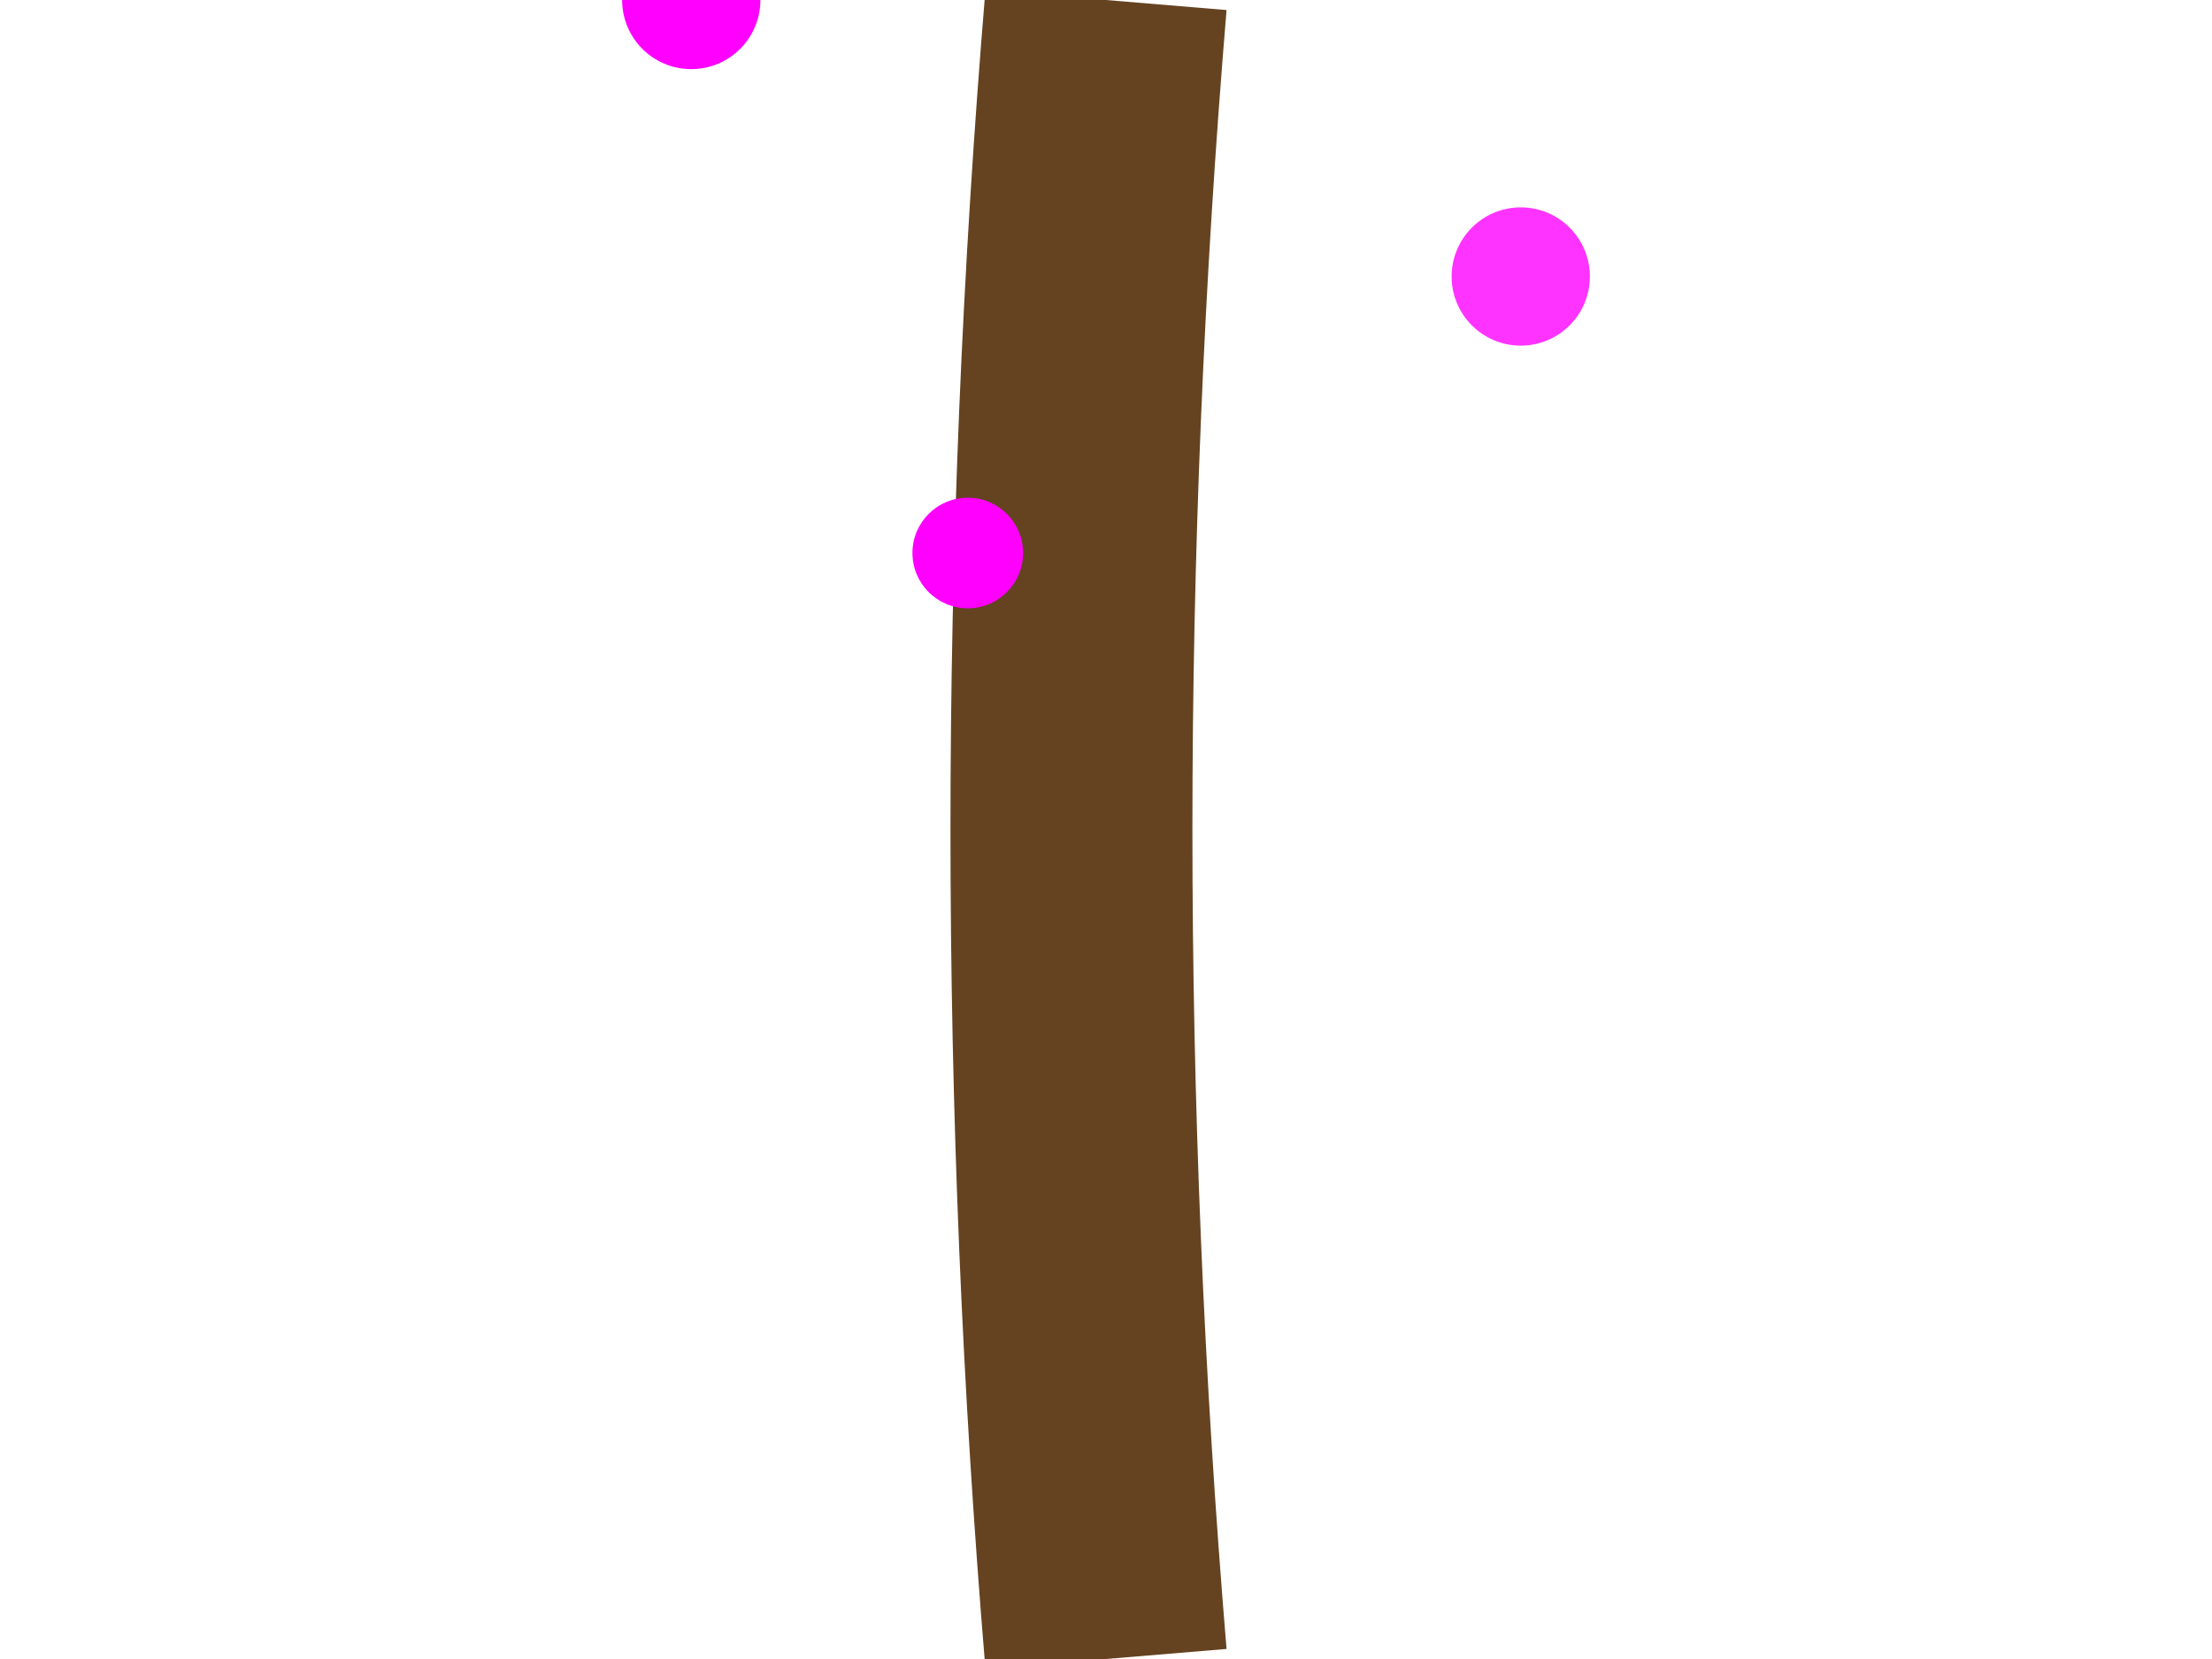
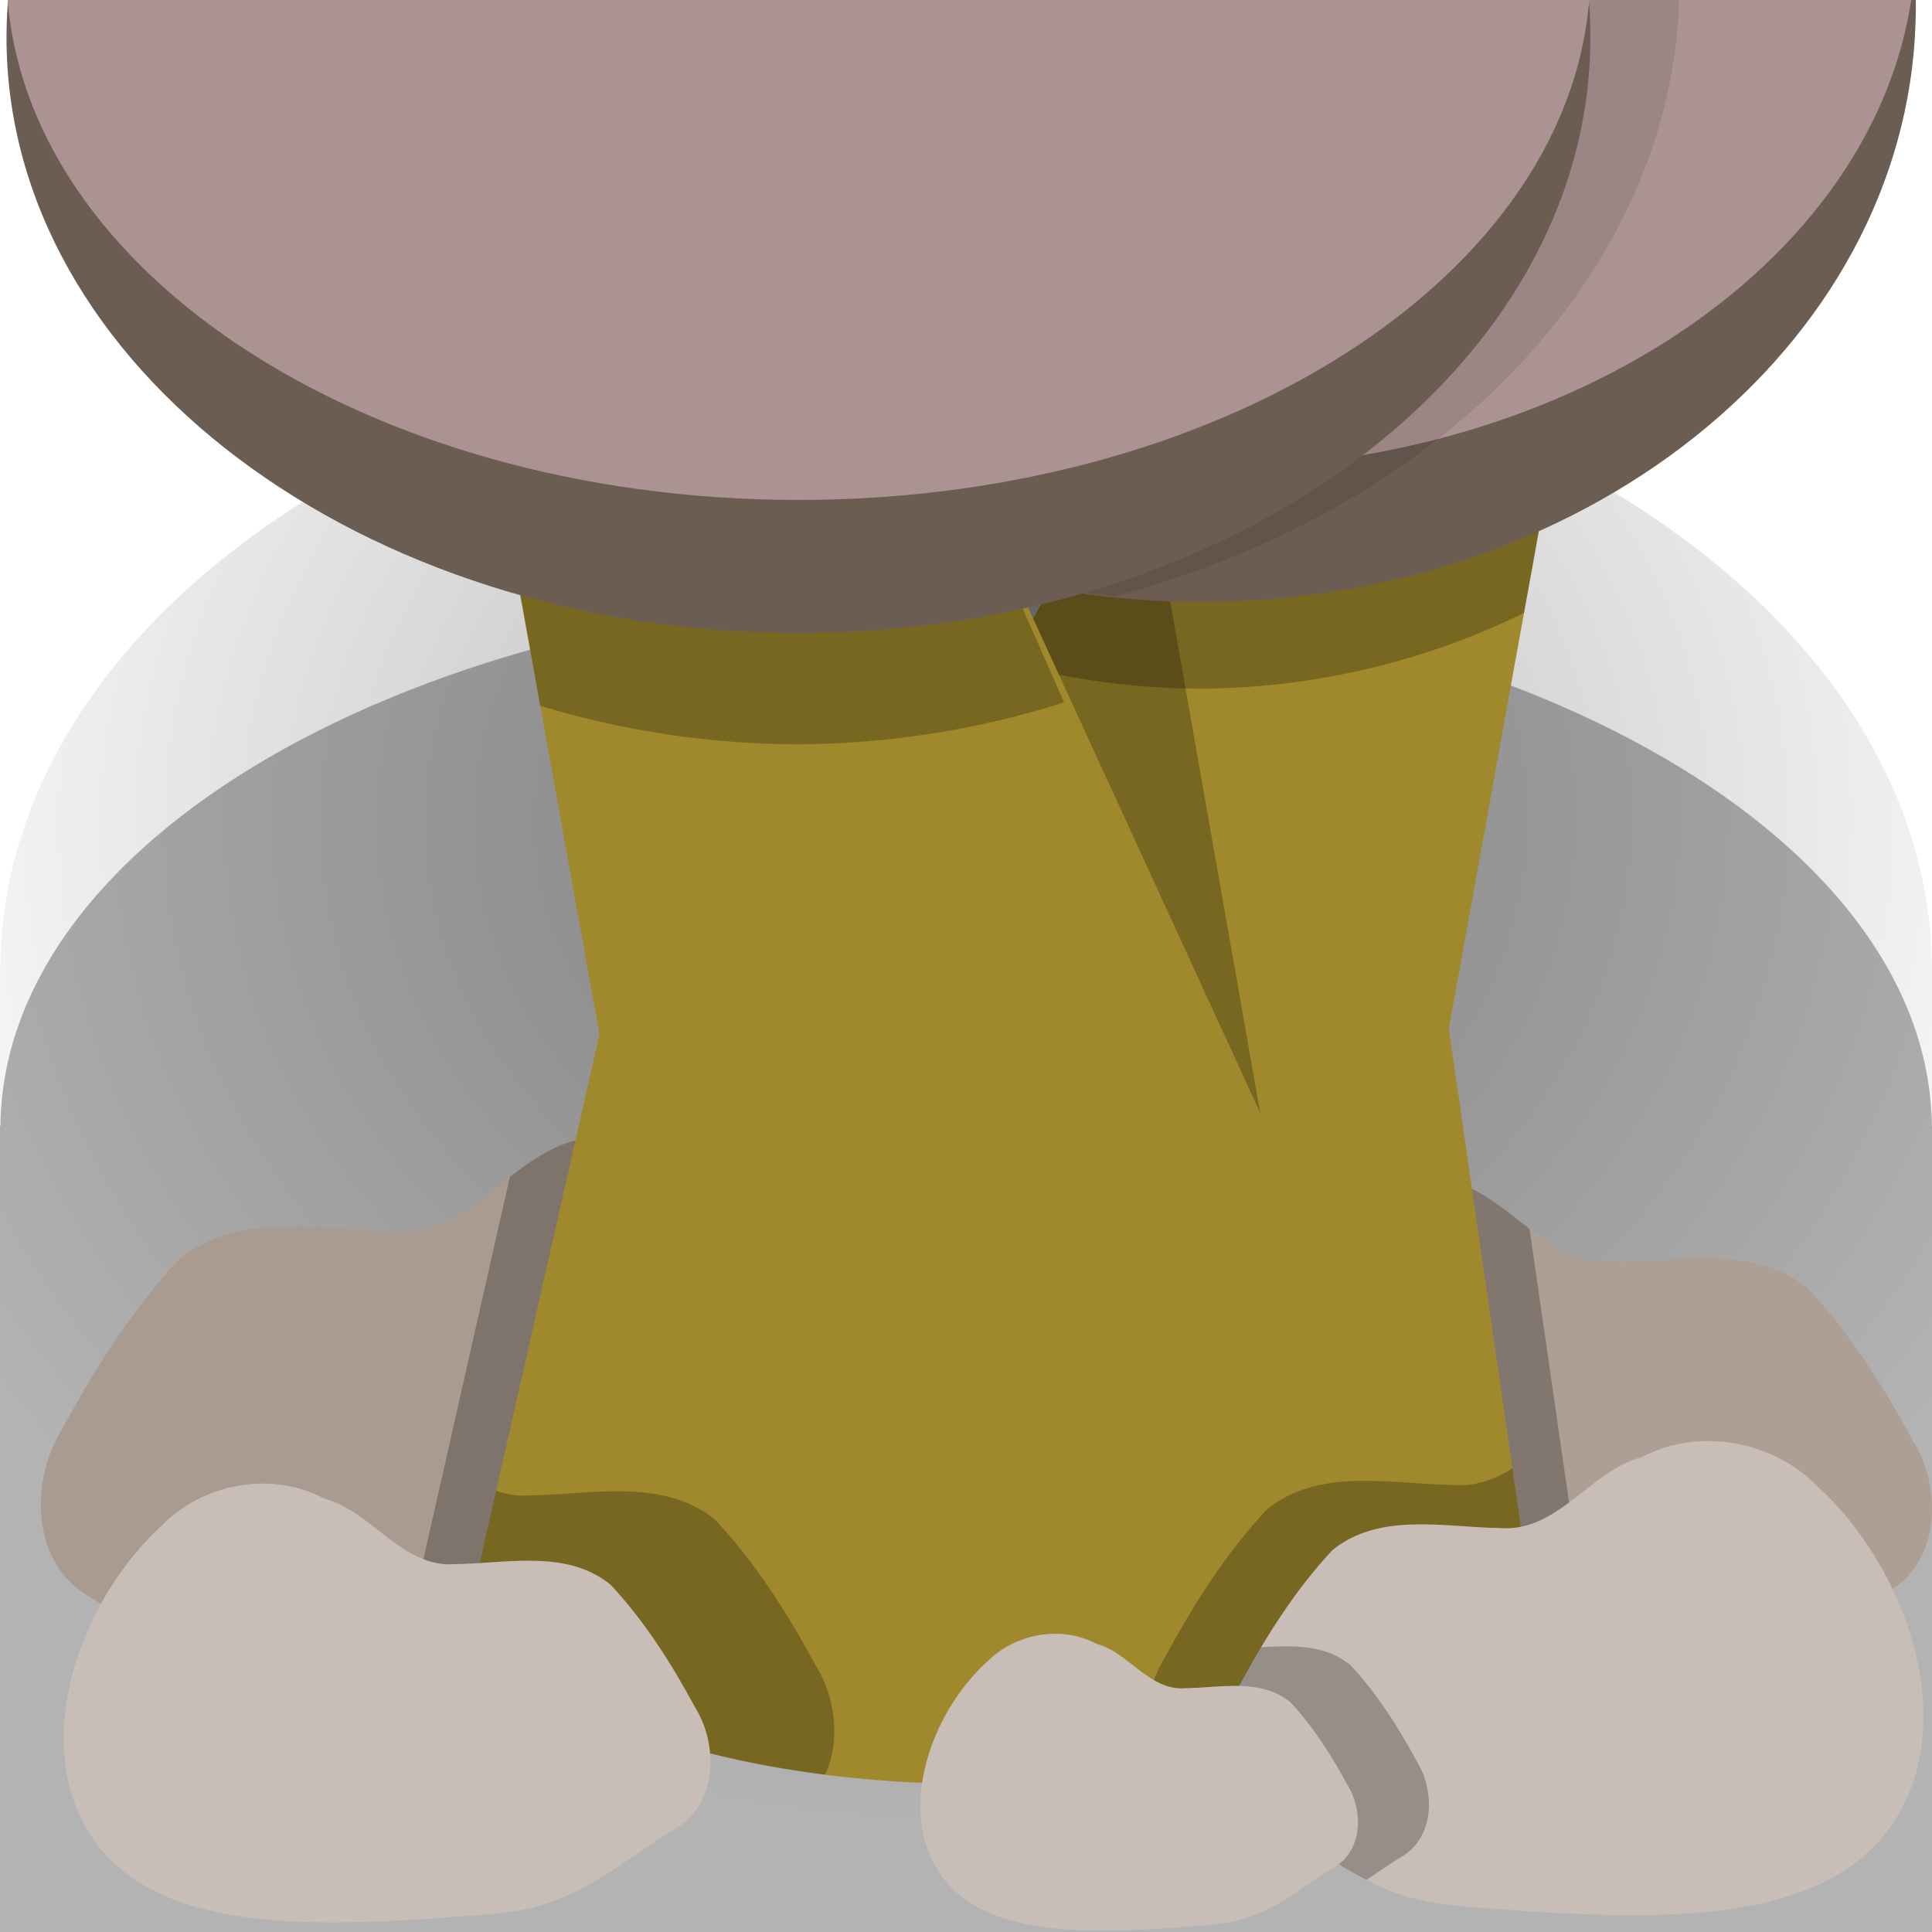
- <svg xmlns="http://www.w3.org/2000/svg" width="32" height="24" viewBox="0 24 32 24">
-   <path d="M 16 48 Q 15 36 16 24" stroke="#654321" stroke-width="3.5" fill="none" />
-   <circle cx="10" cy="24" r="1" fill="#FF00FF" />
-   <circle cx="22" cy="28" r="1" fill="#FF33FF" />
-   <circle cx="14" cy="32" r="0.8" fill="#FF00FF" />
+ <svg xmlns="http://www.w3.org/2000/svg" xmlns:xlink="http://www.w3.org/1999/xlink" width="30mm" height="30mm" viewBox="0 0 30 30" version="1.1" id="svg1">
+   <defs id="defs1">
+     <linearGradient id="linearGradient2086">
+       <stop style="stop-color:#000000;stop-opacity:1" offset="0" id="stop2087" />
+       <stop style="stop-color:#000000;stop-opacity:0;" offset="1" id="stop2088" />
+     </linearGradient>
+     <linearGradient id="linearGradient2085">
+       <stop style="stop-color:#000000;stop-opacity:1;" offset="0" id="stop2085" />
+       <stop style="stop-color:#000000;stop-opacity:0;" offset="1" id="stop2086" />
+     </linearGradient>
+     <filter style="color-interpolation-filters:sRGB" id="filter285" x="-0.473" y="-0.378" width="1.945" height="1.756">
+       <feGaussianBlur stdDeviation="2.517" id="feGaussianBlur285" />
+     </filter>
+     <radialGradient xlink:href="#linearGradient2086" id="radialGradient2095" gradientUnits="userSpaceOnUse" gradientTransform="matrix(1.216757,-0.01566165,0.01335767,1.037761,-3.852297,-1.104476)" cx="15.155" cy="42.468" fx="15.155" fy="42.468" r="15" />
+     <radialGradient xlink:href="#linearGradient2085" id="radialGradient2096" gradientUnits="userSpaceOnUse" gradientTransform="matrix(0.9977794,-0.00466901,0.00314829,0.8349167,119.9587,1.641018)" cx="15" cy="23.711" fx="15" fy="23.711" r="15" />
+   </defs>
+   <g id="layer1" transform="translate(-120,-30)">
+     <path id="path2096" style="opacity:1;fill:url(#radialGradient2096);fill-opacity:1;fill-rule:nonzero;stroke:none;stroke-width:1.22;stroke-linecap:round;stroke-linejoin:round;stroke-dasharray:none;stroke-opacity:1" d="M 135,8.811 A 15,12.557 0 0 0 120.033,20.948 H 120 v 0.42 7.006 h 2.59 a 15,12.557 0 0 0 12.41,5.551 15,12.557 0 0 0 12.41,-5.551 h 2.59 v -7.006 -0.42 h -0.011 A 15,12.557 0 0 0 135,8.811 Z" />
+     <rect style="opacity:0.3;fill:none;fill-opacity:0.4;fill-rule:nonzero;stroke:none;stroke-width:1.174;stroke-linecap:round;stroke-linejoin:round;stroke-dasharray:none;stroke-opacity:1" id="rect314" width="30" height="30" x="120" y="30" ry="0" />
+     <g id="g2095" transform="translate(120)">
+       <path id="path2094" style="opacity:0.3;fill:url(#radialGradient2095);fill-opacity:1;fill-rule:nonzero;stroke:none;stroke-width:0.141;stroke-linecap:round;stroke-linejoin:round;stroke-dasharray:none;stroke-opacity:1" d="M 15,35.06 A 15,10 0 0 0 0.006,45 H 0 v 0.06 14.94 h 30 v -14.94 -0.06 h -0.002 A 15,10 0 0 0 15,35.06 Z" />
+       <path id="path2095" style="opacity:0.3;fill:#000000;fill-opacity:1;fill-rule:nonzero;stroke:none;stroke-width:0.129;stroke-linecap:round;stroke-linejoin:round;stroke-dasharray:none;stroke-opacity:1" d="M 15,39.191 A 15,8.344 0 0 0 0.006,47.484 H 0 v 0.05 12.466 h 30 v -12.466 -0.05 h -0.002 A 15,8.344 0 0 0 15,39.191 Z" />
+     </g>
+     <path style="opacity:1;fill:#ae9f94;fill-opacity:1;fill-rule:nonzero;stroke:none;stroke-width:1.431;stroke-linecap:round;stroke-linejoin:round;stroke-dasharray:none;stroke-opacity:1" d="m 139.396,48.867 c 0.797,-0.821 2.126,-1.068 3.144,-0.527 0.935,0.248 1.502,1.354 2.547,1.266 0.993,-0.014 2.138,-0.288 2.982,0.395 0.653,0.698 1.174,1.519 1.628,2.359 0.448,0.711 0.447,1.824 -0.317,2.32 -0.801,0.472 -1.516,1.116 -2.408,1.431 -0.743,0.293 -1.553,0.26 -2.335,0.343 -2.416,0.142 -5.323,0.255 -6.563,-1.543 -1.24,-1.799 -0.282,-4.574 1.322,-6.044 z" id="path1599" />
+     <path id="path1605" style="opacity:0.25;fill:#000000;stroke-width:1.257;stroke-linecap:round;stroke-linejoin:round" d="m 141.308,48.052 c -0.708,0.012 -1.414,0.302 -1.912,0.815 -1.604,1.47 -2.562,4.246 -1.322,6.044 0.864,1.254 2.539,1.577 4.292,1.611 0.962,-0.427 1.739,-0.966 2.225,-1.622 l -0.84,-5.818 c -0.382,-0.292 -0.752,-0.62 -1.211,-0.742 -0.382,-0.203 -0.807,-0.295 -1.232,-0.288 z" />
+     <path id="path314" style="fill:#a0892c;stroke-width:1.2;stroke-linecap:round;stroke-linejoin:round" d="m 138.606,35.049 5.947,-0.447 -2.055,11.372 1.307,9.052 c -2.558,3.452 -13.488,3.595 -16.58,0.238 z" />
+     <path id="ellipse325" style="opacity:0.25;fill:#000000;fill-opacity:1;fill-rule:nonzero;stroke:none;stroke-width:0.963;stroke-linecap:round;stroke-linejoin:round;stroke-dasharray:none;stroke-opacity:1" d="m 144.553,34.602 -5.947,0.448 -2.951,5.243 a 11.101,10.584 0 0 0 2.994,0.401 11.101,10.584 0 0 0 5.017,-1.178 z" />
+     <path style="opacity:0.25;fill:#000000;fill-opacity:1;fill-rule:nonzero;stroke:none;stroke-width:1.058;stroke-linecap:round;stroke-linejoin:round;stroke-dasharray:none;stroke-opacity:1" d="m 133.152,37.885 h 4.763 l 2.437,13.847 -7.311,-6.868 z" id="path330" />
+     <path style="opacity:1;fill:#aa9b90;fill-opacity:1;fill-rule:nonzero;stroke:none;stroke-width:1.59;stroke-linecap:round;stroke-linejoin:round;stroke-dasharray:none;stroke-opacity:1" d="m 132.422,48.295 c -0.886,-0.913 -2.363,-1.188 -3.495,-0.586 -1.039,0.276 -1.669,1.505 -2.831,1.407 -1.104,-0.016 -2.376,-0.32 -3.315,0.439 -0.725,0.776 -1.304,1.689 -1.809,2.622 -0.498,0.791 -0.497,2.027 0.352,2.579 0.891,0.525 1.685,1.24 2.677,1.59 0.826,0.326 1.726,0.288 2.595,0.382 2.685,0.158 5.916,0.284 7.294,-1.715 1.378,-1.999 0.313,-5.083 -1.469,-6.717 z" id="path1600" />
+     <path id="path1606" style="opacity:0.25;fill:#000000;stroke-width:1.265;stroke-linecap:round;stroke-linejoin:round" d="m 130.297,47.389 c -0.472,-0.008 -0.945,0.094 -1.37,0.32 -0.376,0.1 -0.697,0.325 -1.01,0.566 l -1.551,6.857 c 0.647,0.703 1.595,1.257 2.715,1.671 1.964,-0.033 3.844,-0.388 4.811,-1.791 1.378,-1.999 0.313,-5.083 -1.469,-6.717 -0.554,-0.571 -1.338,-0.892 -2.125,-0.906 z" />
+     <path id="path317" style="fill:#a0892c;stroke-width:1.2;stroke-linecap:round;stroke-linejoin:round" d="m 127.199,34.358 6.466,0.071 9.461,20.597 c -2.558,3.452 -12.809,3.595 -15.9,0.238 l 2.082,-9.204 z" />
+     <path id="ellipse324" style="opacity:0.25;fill:#000000;fill-opacity:1;fill-rule:nonzero;stroke:none;stroke-width:1.022;stroke-linecap:round;stroke-linejoin:round;stroke-dasharray:none;stroke-opacity:1" d="m 127.199,34.358 1.19,6.601 a 12.297,10.757 0 0 0 4.01,0.599 12.297,10.757 0 0 0 4.124,-0.651 l -2.857,-6.478 z" />
+     <ellipse style="fill:#6c5d53;fill-opacity:1;fill-rule:nonzero;stroke:none;stroke-width:0.9;stroke-linecap:round;stroke-linejoin:round;stroke-dasharray:none;stroke-opacity:1" id="ellipse318" cx="138.648" cy="30.098" rx="11.101" ry="9.247" />
+     <ellipse style="fill:#ac9393;fill-opacity:1;fill-rule:nonzero;stroke:none;stroke-width:0.849;stroke-linecap:round;stroke-linejoin:round;stroke-dasharray:none;stroke-opacity:1" id="ellipse319" cx="138.648" cy="29.065" rx="11.101" ry="8.214" />
+     <ellipse style="mix-blend-mode:normal;fill:#ffb380;fill-opacity:1;fill-rule:nonzero;stroke:none;stroke-width:0.733;stroke-linecap:round;stroke-linejoin:round;stroke-dasharray:none;stroke-opacity:1;filter:url(#filter285)" id="ellipse320" cx="10.853" cy="25.291" rx="8.512" ry="7.989" transform="matrix(0.417455,0,0,0.3477387,130.9638,17.16869)" />
+     <ellipse style="fill:#6c5d53;fill-opacity:1;fill-rule:nonzero;stroke:none;stroke-width:0.982;stroke-linecap:round;stroke-linejoin:round;stroke-dasharray:none;stroke-opacity:1" id="ellipse321" cx="135.423" cy="22.909" rx="11.865" ry="10.297" />
+     <ellipse style="fill:#ac9393;fill-opacity:1;fill-rule:nonzero;stroke:none;stroke-width:0.926;stroke-linecap:round;stroke-linejoin:round;stroke-dasharray:none;stroke-opacity:1" id="ellipse322" cx="135.423" cy="21.759" rx="11.865" ry="9.147" />
+     <path id="ellipse326" style="opacity:0.1;fill:#000000;fill-opacity:1;fill-rule:nonzero;stroke:none;stroke-width:1.016;stroke-linecap:round;stroke-linejoin:round;stroke-dasharray:none;stroke-opacity:1" d="m 133.09,19.72 a 12.988,10.055 0 0 0 -9.527,3.247 11.865,10.297 0 0 0 4.031,7.673 11.101,9.247 0 0 0 9.723,8.618 12.988,10.055 0 0 0 8.761,-9.483 12.988,10.055 0 0 0 -12.988,-10.055 z" />
+     <ellipse style="fill:#6c5d53;fill-opacity:1;fill-rule:nonzero;stroke:none;stroke-width:0.948;stroke-linecap:round;stroke-linejoin:round;stroke-dasharray:none;stroke-opacity:1" id="ellipse315" cx="132.398" cy="30.582" rx="12.297" ry="9.247" />
+     <ellipse style="fill:#ac9393;fill-opacity:1;fill-rule:nonzero;stroke:none;stroke-width:0.893;stroke-linecap:round;stroke-linejoin:round;stroke-dasharray:none;stroke-opacity:1" id="ellipse316" cx="132.398" cy="29.549" rx="12.297" ry="8.214" />
+     <ellipse style="mix-blend-mode:normal;fill:#c8beb7;fill-opacity:1;fill-rule:nonzero;stroke:none;stroke-width:0.733;stroke-linecap:round;stroke-linejoin:round;stroke-dasharray:none;stroke-opacity:1;filter:url(#filter285)" id="ellipse317" cx="10.853" cy="25.291" rx="8.512" ry="7.989" transform="matrix(0.4624145,0,0,0.3477387,123.8864,17.12415)" />
+     <path id="path1601" style="opacity:0.25;fill:#000000;fill-opacity:1;fill-rule:nonzero;stroke:none;stroke-width:1.371;stroke-linecap:round;stroke-linejoin:round;stroke-dasharray:none;stroke-opacity:1" d="m 127.704,53.15 -0.478,2.114 c 1.138,1.236 3.248,1.996 5.586,2.293 0.246,-0.525 0.161,-1.21 -0.147,-1.699 -0.435,-0.804 -0.934,-1.592 -1.56,-2.26 -0.809,-0.654 -1.906,-0.392 -2.857,-0.378 -0.197,0.017 -0.377,-0.013 -0.545,-0.07 z" />
+     <path style="opacity:1;fill:#c8beb7;fill-opacity:1;fill-rule:nonzero;stroke:none;stroke-width:1.15;stroke-linecap:round;stroke-linejoin:round;stroke-dasharray:none;stroke-opacity:1" d="m 122.506,53.693 c 0.641,-0.66 1.709,-0.859 2.528,-0.424 0.751,0.2 1.207,1.088 2.047,1.018 0.798,-0.011 1.719,-0.231 2.398,0.318 0.525,0.561 0.944,1.221 1.309,1.897 0.36,0.572 0.36,1.466 -0.255,1.865 -0.644,0.38 -1.219,0.897 -1.936,1.15 -0.597,0.236 -1.248,0.209 -1.877,0.276 -1.942,0.114 -4.279,0.205 -5.276,-1.241 -0.997,-1.446 -0.227,-3.677 1.063,-4.859 z" id="path1596" />
+     <path id="path1602" style="opacity:0.25;fill:#000000;fill-opacity:1;fill-rule:nonzero;stroke:none;stroke-width:1.381;stroke-linecap:round;stroke-linejoin:round;stroke-dasharray:none;stroke-opacity:1" d="m 143.484,52.802 c -0.278,0.171 -0.577,0.286 -0.934,0.256 -0.959,-0.014 -2.064,-0.278 -2.879,0.381 -0.63,0.674 -1.133,1.467 -1.571,2.277 -0.332,0.526 -0.407,1.278 -0.093,1.817 2.561,-0.333 4.809,-1.171 5.8,-2.508 z" />
+     <path style="opacity:1;fill:#c8beb7;fill-opacity:1;fill-rule:nonzero;stroke:none;stroke-width:1.243;stroke-linecap:round;stroke-linejoin:round;stroke-dasharray:none;stroke-opacity:1" d="m 148.226,53.085 c -0.693,-0.714 -1.847,-0.928 -2.732,-0.458 -0.812,0.216 -1.305,1.176 -2.213,1.1 -0.863,-0.012 -1.858,-0.25 -2.591,0.343 -0.567,0.606 -1.02,1.32 -1.414,2.05 -0.39,0.618 -0.389,1.585 0.275,2.016 0.696,0.41 1.317,0.97 2.093,1.243 0.646,0.255 1.349,0.226 2.029,0.298 2.099,0.123 4.625,0.222 5.703,-1.341 1.077,-1.563 0.245,-3.974 -1.149,-5.251 z" id="path1597" />
+     <path id="path1604" style="opacity:0.25;fill:#000000;fill-opacity:1;fill-rule:nonzero;stroke:none;stroke-width:0.904;stroke-linecap:round;stroke-linejoin:round;stroke-dasharray:none;stroke-opacity:1" d="m 140.059,55.565 c -0.158,-0.005 -0.318,0.004 -0.477,0.014 -0.106,0.178 -0.208,0.359 -0.306,0.541 -0.39,0.618 -0.389,1.585 0.275,2.016 0.564,0.332 1.08,0.76 1.667,1.056 0.191,-0.131 0.38,-0.263 0.578,-0.38 0.483,-0.314 0.484,-1.017 0.201,-1.467 -0.287,-0.531 -0.616,-1.05 -1.029,-1.491 -0.267,-0.216 -0.581,-0.28 -0.907,-0.29 z" />
+     <path style="opacity:1;fill:#c8beb7;fill-opacity:1;fill-rule:nonzero;stroke:none;stroke-width:0.778;stroke-linecap:round;stroke-linejoin:round;stroke-dasharray:none;stroke-opacity:1" d="m 135.318,55.813 c 0.434,-0.447 1.156,-0.581 1.71,-0.287 0.508,0.135 0.817,0.736 1.385,0.688 0.54,-0.008 1.163,-0.156 1.622,0.215 0.355,0.38 0.638,0.826 0.886,1.283 0.244,0.387 0.243,0.992 -0.172,1.262 -0.436,0.257 -0.824,0.607 -1.31,0.778 -0.404,0.16 -0.845,0.141 -1.27,0.187 -1.314,0.077 -2.896,0.139 -3.57,-0.84 -0.674,-0.978 -0.153,-2.488 0.719,-3.288 z" id="path1598" />
+   </g>
</svg>
